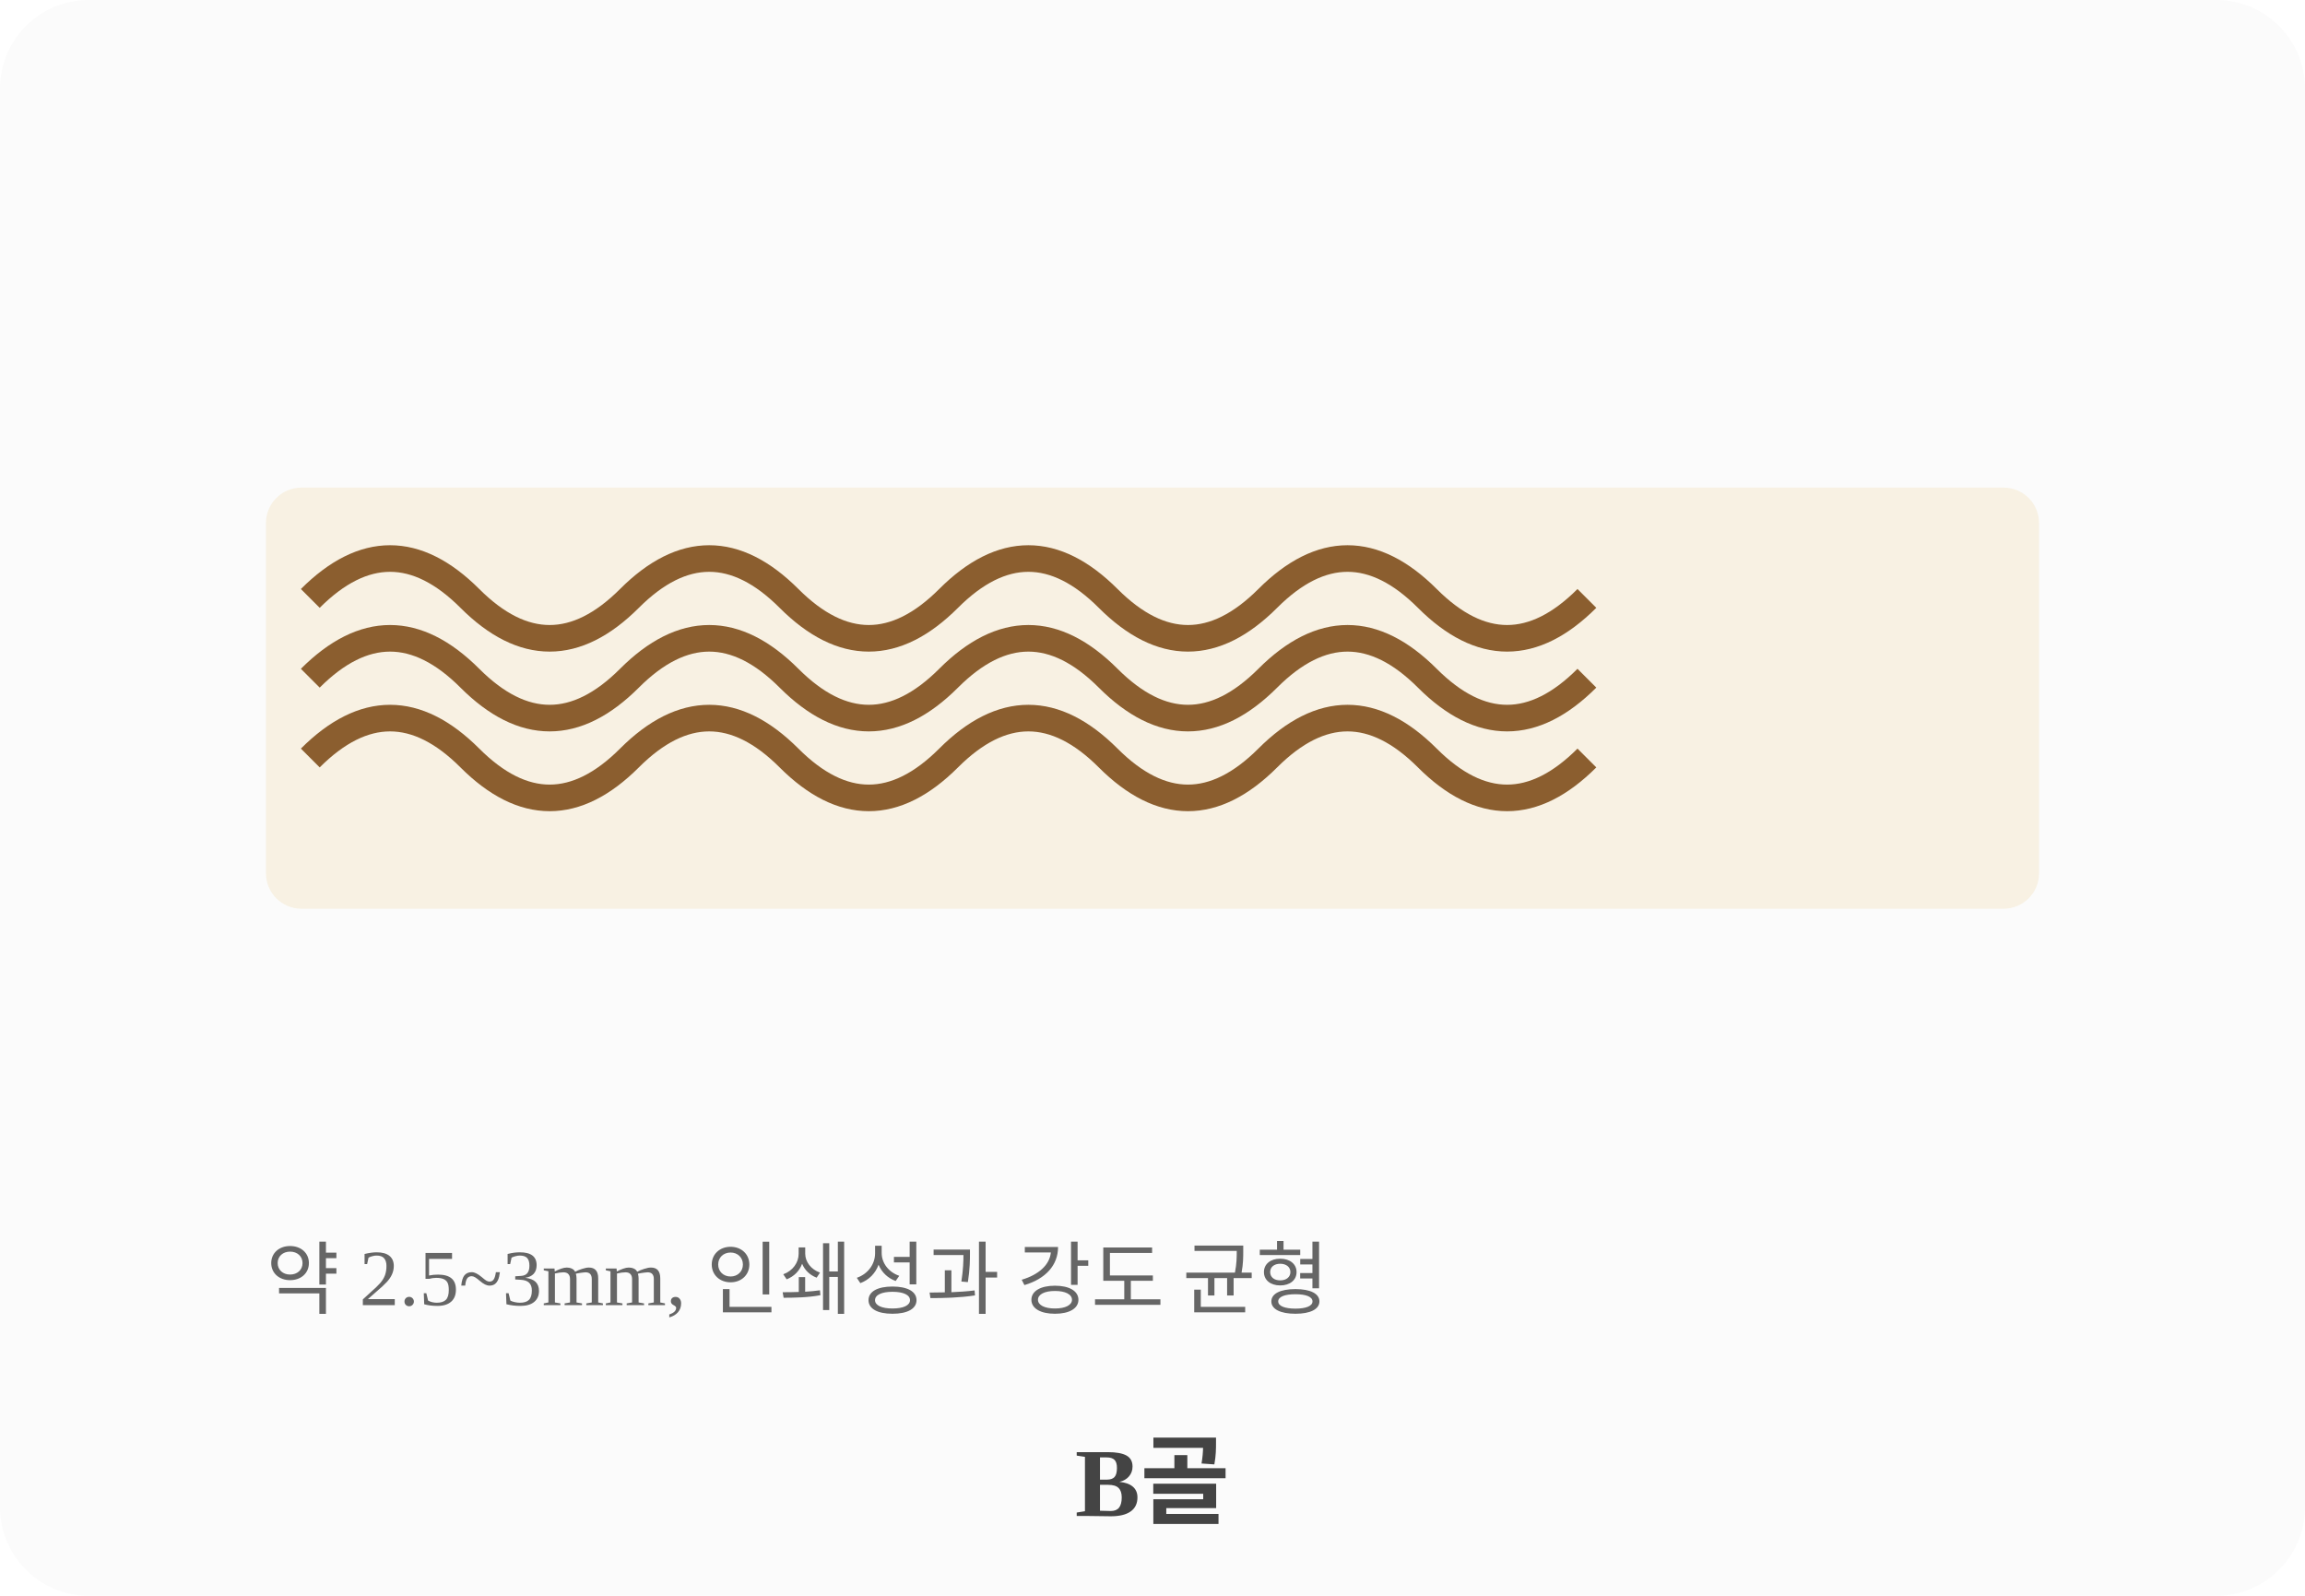
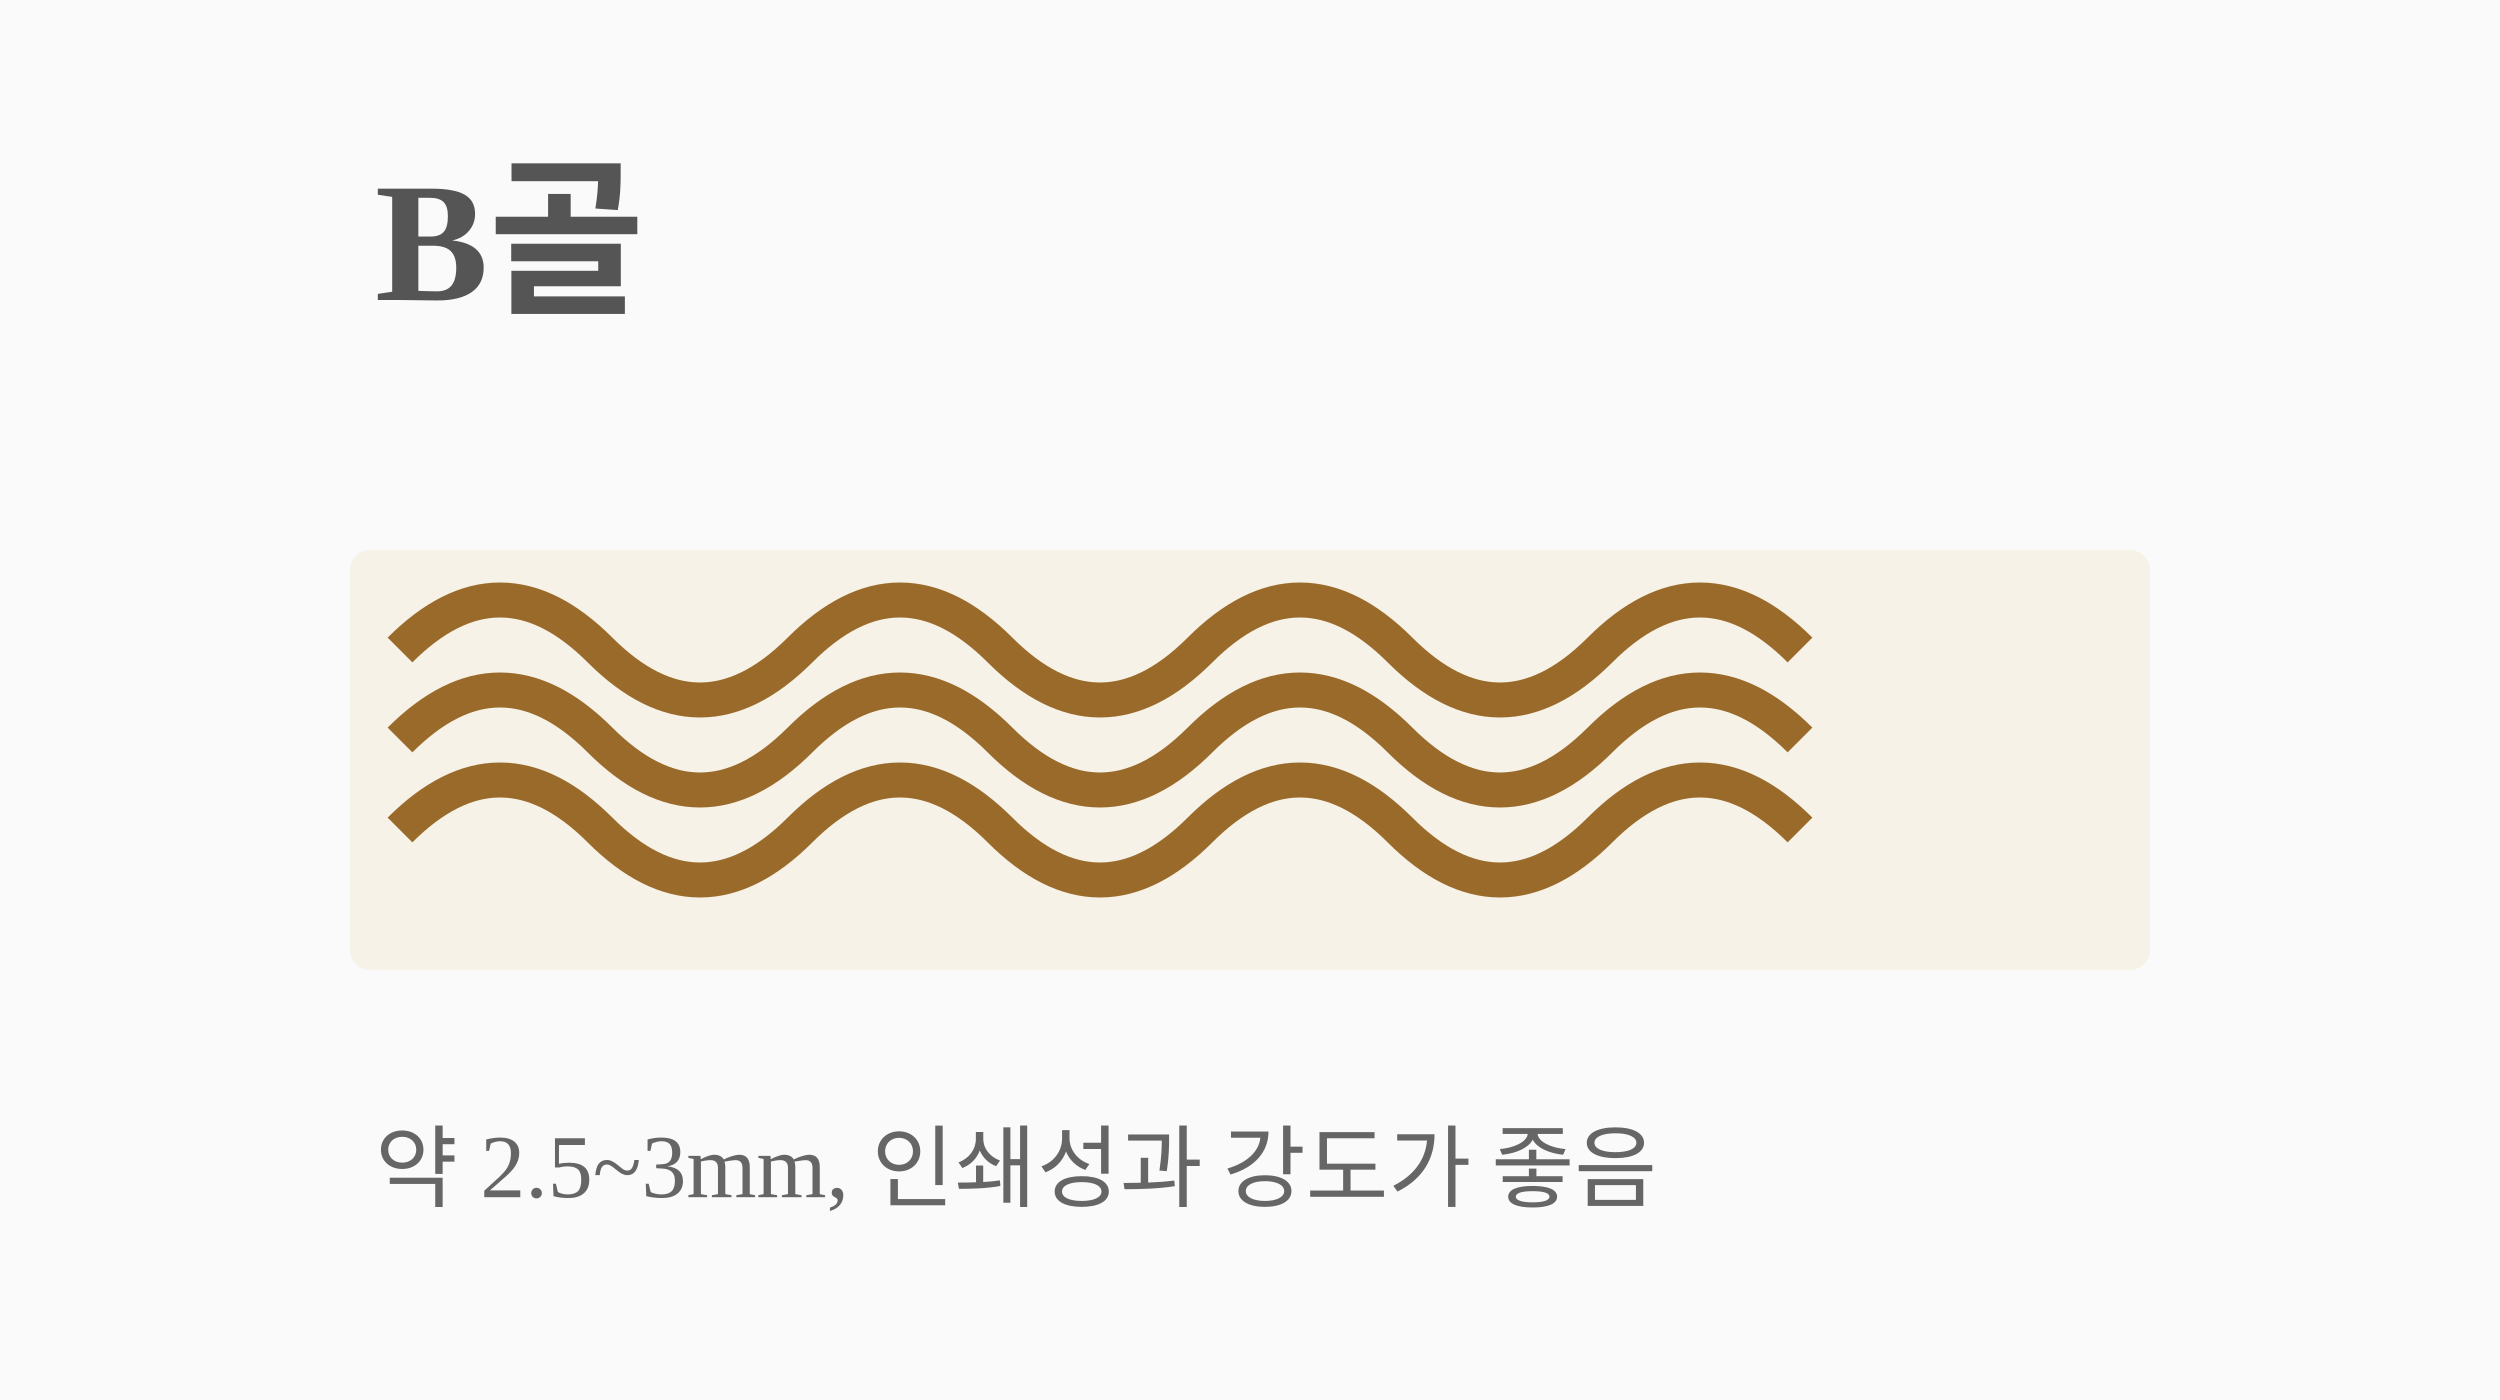
- <svg xmlns="http://www.w3.org/2000/svg" width="520" height="360" viewBox="0 0 520 360">
-   <rect width="520" height="360" rx="20" fill="#fbfbfb" />
-   <rect x="60" y="110" width="400" height="95" rx="8" fill="#f2e2be" opacity="0.4" />
-   <path d="M70 135 q18 -18 36 0 t36 0 t36 0 t36 0 t36 0 t36 0 t36 0 t36 0" fill="none" stroke="#8b5e2f" stroke-width="6" />
-   <path d="M70 153 q18 -18 36 0 t36 0 t36 0 t36 0 t36 0 t36 0 t36 0 t36 0" fill="none" stroke="#8b5e2f" stroke-width="6" />
-   <path d="M70 171 q18 -18 36 0 t36 0 t36 0 t36 0 t36 0 t36 0 t36 0 t36 0" fill="none" stroke="#8b5e2f" stroke-width="6" />
-   <text x="60" y="295" font-size="18" fill="#666">약 2.5~3mm, 인쇄성과 강도 균형</text>
-   <text x="260.0" y="342" text-anchor="middle" font-size="22" font-weight="800" fill="#444">B골</text>
+ <svg xmlns="http://www.w3.org/2000/svg" width="500" height="280" viewBox="0 0 500 280">
+   <rect width="500" height="280" fill="#fafafa" />
+   <rect x="70" y="110" width="360" height="84" rx="4" fill="#f0e1c0" opacity="0.3" />
+   <path d="M80 130 q20 -20 40 0 t40 0 t40 0 t40 0 t40 0 t40 0 t40 0" fill="none" stroke="#9a6a2a" stroke-width="7" />
+   <path d="M80 148 q20 -20 40 0 t40 0 t40 0 t40 0 t40 0 t40 0 t40 0" fill="none" stroke="#9a6a2a" stroke-width="7" />
+   <path d="M80 166 q20 -20 40 0 t40 0 t40 0 t40 0 t40 0 t40 0 t40 0" fill="none" stroke="#9a6a2a" stroke-width="7" />
+   <text x="75" y="60" font-size="34" font-weight="700" fill="#555">B골</text>
+   <text x="75" y="240" font-size="18" fill="#666">약 2.5~3mm, 인쇄성과 강도가 좋음</text>
</svg>
